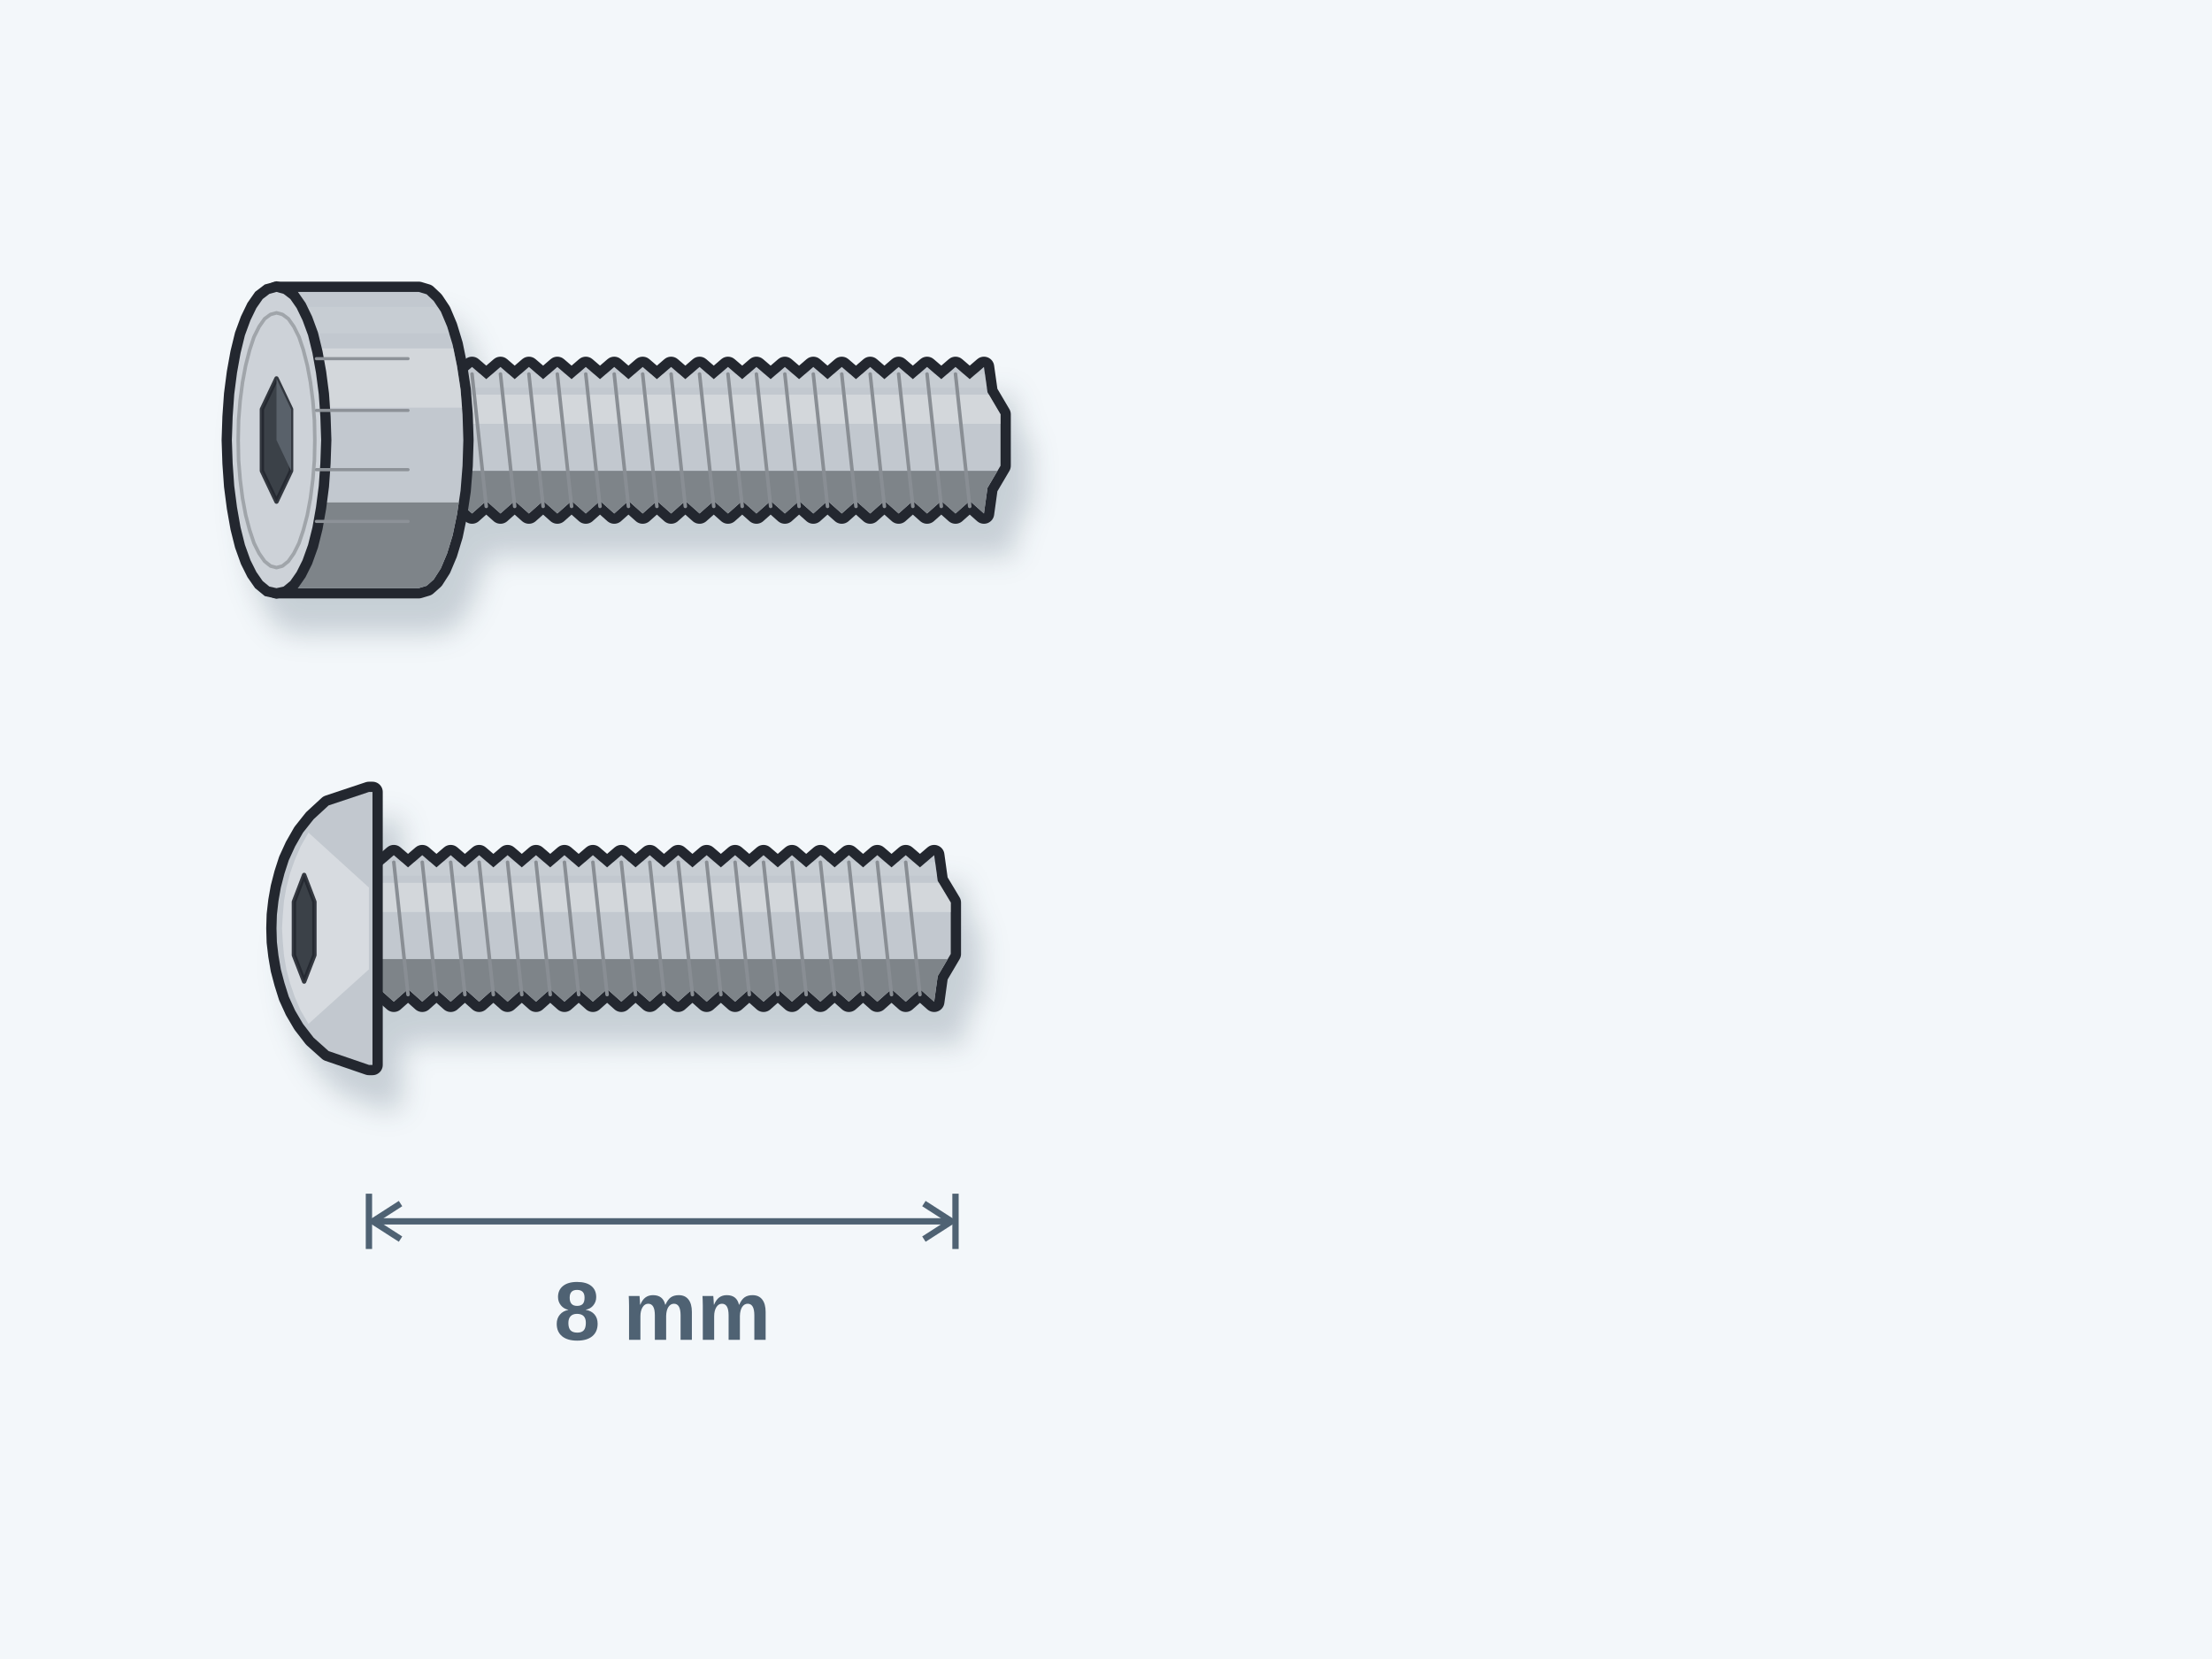
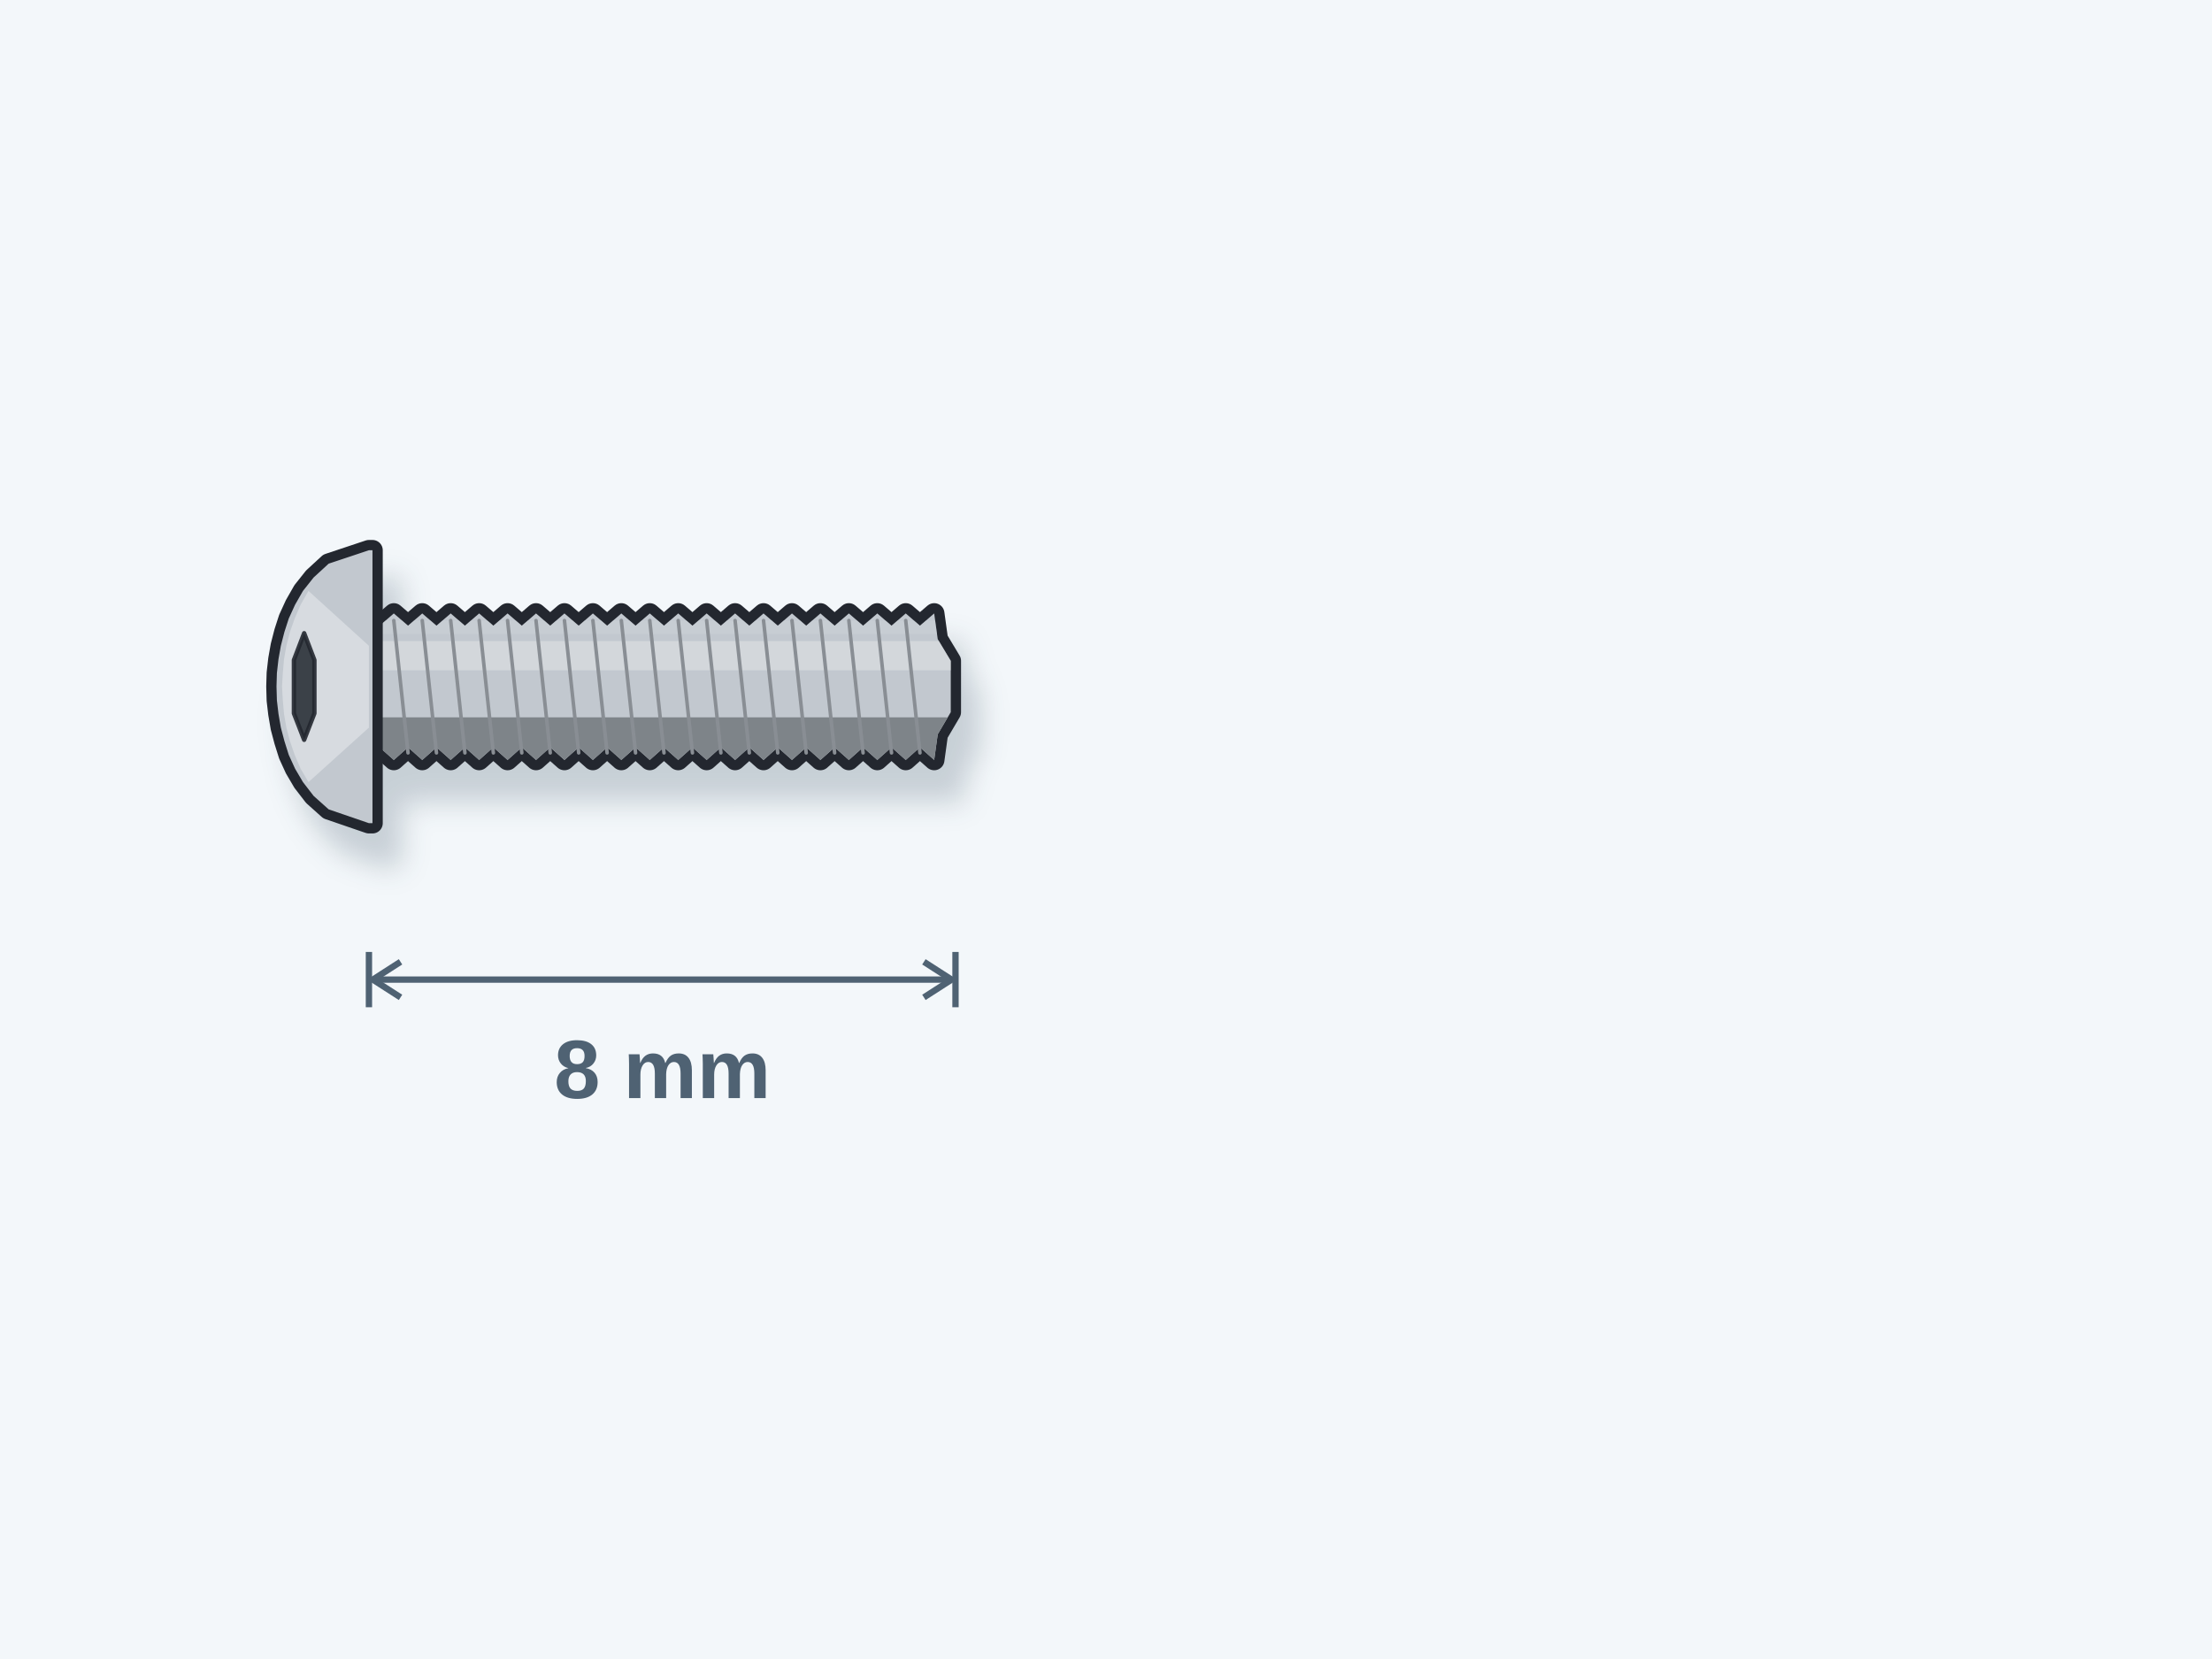
<svg xmlns="http://www.w3.org/2000/svg" viewBox="0 0 560 420" width="560" height="420" role="img">
  <defs>
    <filter id="lift" x="-15%" y="-15%" width="135%" height="140%" color-interpolation-filters="sRGB">
      <feOffset in="SourceAlpha" dx="5" dy="9" result="o" />
      <feGaussianBlur in="o" stdDeviation="3.5" result="b" />
      <feFlood flood-color="#1c3346" flood-opacity=".2" />
      <feComposite in2="b" operator="in" result="s" />
      <feMerge>
        <feMergeNode in="s" />
        <feMergeNode in="SourceGraphic" />
      </feMerge>
    </filter>
  </defs>
  <rect width="560" height="420" fill="#f3f7fa" />
  <g filter="url(#lift)">
    <clipPath id="c1">
-       <polygon points="105.1,92.9 108.7,96 112.3,92.9 115.9,96 119.5,92.9 123.1,96 126.7,92.9 130.3,96 133.9,92.9 137.5,96 141.1,92.9 144.7,96 148.3,92.9 151.9,96 155.5,92.9 159.1,96 162.7,92.9 166.3,96 169.9,92.9 173.5,96 177.1,92.9 180.7,96 184.3,92.9 187.9,96 191.5,92.9 195.1,96 198.7,92.9 202.3,96 205.9,92.9 209.5,96 213.1,92.9 216.7,96 220.3,92.9 223.9,96 227.5,92.9 231.1,96 234.7,92.9 238.3,96 241.9,92.9 245.5,96 249.1,92.9 250,99.3 253.3,104.9 253.3,117.9 250,123.5 249.1,130 245.5,126.8 241.9,130 238.3,126.8 234.7,130 231.1,126.8 227.5,130 223.9,126.8 220.3,130 216.7,126.8 213.1,130 209.5,126.8 205.9,130 202.3,126.8 198.7,130 195.1,126.8 191.5,130 187.9,126.8 184.3,130 180.7,126.8 177.1,130 173.5,126.8 169.9,130 166.3,126.8 162.7,130 159.1,126.8 155.5,130 151.9,126.8 148.3,130 144.7,126.8 141.1,130 137.5,126.8 133.9,130 130.3,126.8 126.7,130 123.1,126.8 119.5,130 115.9,126.8 112.3,130 108.7,126.8 105.1,130" />
+       <polygon points="92.5,155.3 96.1,158.4 99.7,155.3 103.3,158.4 106.9,155.3 110.5,158.4 114.1,155.3 117.7,158.4 121.3,155.3 124.9,158.4 128.5,155.3 132.1,158.4 135.7,155.3 139.3,158.4 142.9,155.3 146.5,158.4 150.1,155.3 153.7,158.4 157.3,155.3 160.9,158.4 164.5,155.3 168.1,158.4 171.7,155.3 175.3,158.4 178.9,155.3 182.5,158.4 186.1,155.3 189.7,158.4 193.3,155.3 196.9,158.4 200.5,155.3 204.1,158.4 207.7,155.3 211.3,158.4 214.9,155.3 218.5,158.4 222.1,155.3 225.7,158.4 229.3,155.3 232.9,158.4 236.5,155.3 237.4,161.8 240.7,167.3 240.7,180.3 237.4,185.9 236.5,192.4 232.9,189.2 229.3,192.4 225.7,189.2 222.1,192.4 218.5,189.2 214.9,192.4 211.3,189.2 207.7,192.4 204.1,189.2 200.5,192.4 196.9,189.2 193.3,192.4 189.7,189.2 186.1,192.4 182.5,189.2 178.9,192.4 175.3,189.2 171.7,192.4 168.1,189.2 164.5,192.4 160.9,189.2 157.3,192.4 153.7,189.2 150.1,192.4 146.5,189.2 142.9,192.4 139.3,189.2 135.7,192.4 132.1,189.2 128.5,192.4 124.9,189.2 121.3,192.4 117.7,189.2 114.1,192.4 110.5,189.2 106.9,192.4 103.3,189.2 99.7,192.4 96.1,189.2 92.5,192.4" />
    </clipPath>
-     <polygon points="105.1,92.9 108.7,96 112.3,92.9 115.9,96 119.5,92.9 123.1,96 126.7,92.9 130.3,96 133.9,92.9 137.5,96 141.1,92.9 144.7,96 148.3,92.9 151.9,96 155.5,92.9 159.1,96 162.7,92.9 166.3,96 169.9,92.9 173.5,96 177.1,92.9 180.7,96 184.3,92.9 187.9,96 191.5,92.9 195.1,96 198.7,92.9 202.3,96 205.9,92.9 209.5,96 213.1,92.9 216.7,96 220.3,92.9 223.9,96 227.5,92.9 231.1,96 234.7,92.9 238.3,96 241.9,92.9 245.5,96 249.1,92.9 250,99.3 253.3,104.9 253.3,117.9 250,123.5 249.1,130 245.5,126.8 241.9,130 238.3,126.8 234.7,130 231.1,126.8 227.5,130 223.9,126.8 220.3,130 216.7,126.8 213.1,130 209.5,126.8 205.9,130 202.3,126.8 198.7,130 195.1,126.8 191.5,130 187.9,126.8 184.3,130 180.7,126.8 177.1,130 173.5,126.8 169.9,130 166.3,126.8 162.7,130 159.1,126.8 155.5,130 151.9,126.8 148.3,130 144.7,126.8 141.1,130 137.5,126.8 133.9,130 130.3,126.8 126.7,130 123.1,126.8 119.5,130 115.9,126.8 112.3,130 108.7,126.8 105.1,130" fill="none" stroke="#23272f" stroke-width="5.2" stroke-linejoin="round" />
-     <polygon points="105.1,92.9 108.7,96 112.3,92.9 115.9,96 119.5,92.9 123.1,96 126.7,92.9 130.3,96 133.9,92.9 137.5,96 141.1,92.9 144.7,96 148.3,92.9 151.9,96 155.5,92.9 159.1,96 162.7,92.9 166.3,96 169.9,92.9 173.5,96 177.1,92.9 180.7,96 184.3,92.9 187.9,96 191.5,92.9 195.1,96 198.7,92.9 202.3,96 205.9,92.9 209.5,96 213.1,92.9 216.7,96 220.3,92.9 223.9,96 227.5,92.9 231.1,96 234.7,92.9 238.3,96 241.9,92.9 245.5,96 249.1,92.9 250,99.3 253.3,104.9 253.3,117.9 250,123.5 249.1,130 245.5,126.8 241.9,130 238.3,126.8 234.7,130 231.1,126.8 227.5,130 223.9,126.8 220.3,130 216.7,126.8 213.1,130 209.5,126.8 205.9,130 202.3,126.8 198.7,130 195.1,126.8 191.5,130 187.9,126.8 184.3,130 180.7,126.8 177.1,130 173.5,126.8 169.9,130 166.3,126.8 162.7,130 159.1,126.8 155.5,130 151.9,126.8 148.3,130 144.7,126.8 141.1,130 137.5,126.8 133.9,130 130.3,126.8 126.7,130 123.1,126.8 119.5,130 115.9,126.8 112.3,130 108.7,126.8 105.1,130" fill="#c2c8cf" />
+     <polygon points="92.5,155.3 96.1,158.4 99.7,155.3 103.3,158.4 106.9,155.3 110.5,158.4 114.1,155.3 117.7,158.4 121.3,155.3 124.9,158.4 128.5,155.3 132.1,158.4 135.7,155.3 139.3,158.4 142.9,155.3 146.5,158.4 150.1,155.3 153.7,158.4 157.3,155.3 160.9,158.4 164.5,155.3 168.1,158.4 171.7,155.3 175.3,158.4 178.9,155.3 182.5,158.4 186.1,155.3 189.7,158.4 193.3,155.3 196.9,158.4 200.5,155.3 204.1,158.4 207.7,155.3 211.3,158.4 214.9,155.3 218.5,158.4 222.1,155.3 225.7,158.4 229.3,155.3 232.9,158.4 236.5,155.3 237.4,161.8 240.7,167.3 240.7,180.3 237.4,185.9 236.5,192.4 232.9,189.2 229.3,192.4 225.7,189.2 222.1,192.4 218.5,189.2 214.9,192.4 211.3,189.2 207.7,192.4 204.1,189.2 200.5,192.4 196.9,189.2 193.3,192.4 189.7,189.2 186.1,192.4 182.5,189.2 178.9,192.4 175.3,189.2 171.7,192.4 168.1,189.2 164.5,192.4 160.9,189.2 157.3,192.4 153.7,189.2 150.1,192.4 146.5,189.2 142.9,192.4 139.3,189.2 135.7,192.4 132.1,189.2 128.5,192.4 124.9,189.2 121.3,192.4 117.7,189.2 114.1,192.4 110.5,189.2 106.9,192.4 103.3,189.2 99.7,192.4 96.1,189.2 92.5,192.4" fill="none" stroke="#23272f" stroke-width="5.2" stroke-linejoin="round" />
+     <polygon points="92.5,155.3 96.1,158.4 99.7,155.3 103.3,158.4 106.9,155.3 110.5,158.4 114.1,155.3 117.7,158.4 121.3,155.3 124.9,158.4 128.5,155.3 132.1,158.4 135.7,155.3 139.3,158.4 142.9,155.3 146.5,158.4 150.1,155.3 153.7,158.4 157.3,155.3 160.9,158.4 164.5,155.3 168.1,158.4 171.7,155.3 175.3,158.4 178.9,155.3 182.5,158.4 186.1,155.3 189.7,158.4 193.3,155.3 196.9,158.4 200.5,155.3 204.1,158.4 207.7,155.3 211.3,158.4 214.9,155.3 218.5,158.4 222.1,155.3 225.7,158.4 229.3,155.3 232.9,158.4 236.5,155.3 237.4,161.8 240.7,167.3 240.7,180.3 237.4,185.9 236.5,192.4 232.9,189.2 229.3,192.4 225.7,189.2 222.1,192.4 218.5,189.2 214.9,192.4 211.3,189.2 207.7,192.4 204.1,189.2 200.5,192.4 196.9,189.2 193.3,192.4 189.7,189.2 186.1,192.4 182.5,189.2 178.9,192.4 175.3,189.2 171.7,192.4 168.1,189.2 164.5,192.4 160.9,189.2 157.3,192.4 153.7,189.2 150.1,192.4 146.5,189.2 142.9,192.4 139.3,189.2 135.7,192.4 132.1,189.2 128.5,192.4 124.9,189.2 121.3,192.4 117.7,189.2 114.1,192.4 110.5,189.2 106.9,192.4 103.3,189.2 99.7,192.4 96.1,189.2 92.5,192.4" fill="#c2c8cf" />
    <g clip-path="url(#c1)">
-       <polygon points="87.1,119.2 286,119.2 286,148 87.1,148" fill="#7e8489" fill-opacity="1" />
-       <polygon points="87.1,99.9 286,99.9 286,107.3 87.1,107.3" fill="#e4e6e9" fill-opacity="0.5" />
-       <polygon points="87.1,94.7 286,94.7 286,98.1 87.1,98.1" fill="#d4d8dd" fill-opacity="0.3" />
+       <polygon points="74.5,181.6 273.4,181.6 273.4,210.4 74.5,210.4" fill="#7e8489" fill-opacity="1" />
+       <polygon points="74.5,162.3 273.4,162.3 273.4,169.7 74.5,169.7" fill="#e4e6e9" fill-opacity="0.5" />
+       <polygon points="74.5,157.1 273.4,157.1 273.4,160.5 74.5,160.5" fill="#d4d8dd" fill-opacity="0.3" />
    </g>
-     <polyline points="112.3,94.7 115.9,128.2" fill="none" stroke="#898e94" stroke-width="0.9" stroke-linejoin="round" stroke-linecap="round" />
-     <polyline points="119.5,94.7 123.1,128.2" fill="none" stroke="#898e94" stroke-width="0.9" stroke-linejoin="round" stroke-linecap="round" />
-     <polyline points="126.7,94.7 130.3,128.2" fill="none" stroke="#898e94" stroke-width="0.9" stroke-linejoin="round" stroke-linecap="round" />
-     <polyline points="133.9,94.7 137.5,128.2" fill="none" stroke="#898e94" stroke-width="0.9" stroke-linejoin="round" stroke-linecap="round" />
-     <polyline points="141.1,94.7 144.7,128.2" fill="none" stroke="#898e94" stroke-width="0.9" stroke-linejoin="round" stroke-linecap="round" />
-     <polyline points="148.3,94.7 151.9,128.2" fill="none" stroke="#898e94" stroke-width="0.9" stroke-linejoin="round" stroke-linecap="round" />
-     <polyline points="155.5,94.7 159.1,128.2" fill="none" stroke="#898e94" stroke-width="0.9" stroke-linejoin="round" stroke-linecap="round" />
-     <polyline points="162.7,94.7 166.3,128.2" fill="none" stroke="#898e94" stroke-width="0.9" stroke-linejoin="round" stroke-linecap="round" />
-     <polyline points="169.9,94.7 173.5,128.2" fill="none" stroke="#898e94" stroke-width="0.9" stroke-linejoin="round" stroke-linecap="round" />
-     <polyline points="177.1,94.7 180.7,128.2" fill="none" stroke="#898e94" stroke-width="0.9" stroke-linejoin="round" stroke-linecap="round" />
-     <polyline points="184.3,94.7 187.9,128.2" fill="none" stroke="#898e94" stroke-width="0.9" stroke-linejoin="round" stroke-linecap="round" />
-     <polyline points="191.5,94.7 195.1,128.2" fill="none" stroke="#898e94" stroke-width="0.9" stroke-linejoin="round" stroke-linecap="round" />
-     <polyline points="198.7,94.7 202.3,128.2" fill="none" stroke="#898e94" stroke-width="0.9" stroke-linejoin="round" stroke-linecap="round" />
-     <polyline points="205.9,94.7 209.5,128.2" fill="none" stroke="#898e94" stroke-width="0.9" stroke-linejoin="round" stroke-linecap="round" />
-     <polyline points="213.1,94.7 216.7,128.2" fill="none" stroke="#898e94" stroke-width="0.9" stroke-linejoin="round" stroke-linecap="round" />
-     <polyline points="220.3,94.7 223.9,128.2" fill="none" stroke="#898e94" stroke-width="0.9" stroke-linejoin="round" stroke-linecap="round" />
-     <polyline points="227.5,94.7 231.1,128.2" fill="none" stroke="#898e94" stroke-width="0.9" stroke-linejoin="round" stroke-linecap="round" />
-     <polyline points="234.7,94.7 238.3,128.2" fill="none" stroke="#898e94" stroke-width="0.9" stroke-linejoin="round" stroke-linecap="round" />
-     <polyline points="241.9,94.7 245.5,128.2" fill="none" stroke="#898e94" stroke-width="0.9" stroke-linejoin="round" stroke-linecap="round" />
-     <clipPath id="c2">
-       <polygon points="70,73.9 106,73.9 106,73.9 108,74.5 109.8,76.2 111.6,78.9 113.2,82.7 114.6,87.3 115.7,92.7 116.6,98.6 117.1,104.9 117.3,111.4 117.1,117.9 116.6,124.2 115.7,130.2 114.6,135.5 113.2,140.1 111.6,143.9 109.8,146.7 108,148.3 106,148.9 106,148.9 70,148.9" />
-     </clipPath>
-     <polygon points="70,73.9 106,73.9 106,73.9 108,74.5 109.8,76.2 111.6,78.9 113.2,82.7 114.6,87.3 115.7,92.7 116.6,98.6 117.1,104.9 117.3,111.4 117.1,117.9 116.6,124.2 115.7,130.2 114.6,135.5 113.2,140.1 111.6,143.9 109.8,146.7 108,148.3 106,148.9 106,148.9 70,148.9" fill="none" stroke="#23272f" stroke-width="5.2" stroke-linejoin="round" />
-     <polygon points="70,73.9 106,73.9 106,73.9 108,74.5 109.8,76.2 111.6,78.9 113.2,82.7 114.6,87.3 115.7,92.7 116.6,98.6 117.1,104.9 117.3,111.4 117.1,117.9 116.6,124.2 115.7,130.2 114.6,135.5 113.2,140.1 111.6,143.9 109.8,146.7 108,148.3 106,148.9 106,148.9 70,148.9" fill="#c2c8cf" />
-     <g clip-path="url(#c2)">
-       <polygon points="52,127.2 142,127.2 142,166.9 52,166.9" fill="#7e8489" fill-opacity="1" />
-       <polygon points="52,88.2 142,88.2 142,103.2 52,103.2" fill="#e4e6e9" fill-opacity="0.5" />
-       <polygon points="52,77.7 142,77.7 142,84.4 52,84.4" fill="#d4d8dd" fill-opacity="0.3" />
-     </g>
-     <polygon points="81.3,111.4 81.1,117.3 80.7,123 80,128.4 79.1,133.5 78,137.9 76.6,141.8 75.1,144.8 73.5,147.1 71.8,148.5 70,148.9 68.2,148.5 66.5,147.1 64.9,144.8 63.4,141.8 62,137.9 60.9,133.5 60,128.4 59.3,123 58.9,117.3 58.7,111.4 58.9,105.5 59.3,99.8 60,94.4 60.9,89.4 62,84.9 63.4,81.1 64.9,78 66.5,75.7 68.2,74.4 70,73.9 71.8,74.4 73.5,75.7 75.1,78 76.6,81.1 78,84.9 79.1,89.4 80,94.4 80.7,99.8 81.1,105.5" fill="none" stroke="#23272f" stroke-width="5.2" />
-     <polygon points="81.3,111.4 81.1,117.3 80.7,123 80,128.4 79.1,133.5 78,137.9 76.6,141.8 75.1,144.8 73.5,147.1 71.8,148.5 70,148.9 68.2,148.5 66.5,147.1 64.9,144.8 63.4,141.8 62,137.9 60.9,133.5 60,128.4 59.3,123 58.9,117.3 58.7,111.4 58.9,105.5 59.3,99.8 60,94.4 60.9,89.4 62,84.9 63.4,81.1 64.9,78 66.5,75.7 68.2,74.4 70,73.9 71.8,74.4 73.5,75.7 75.1,78 76.6,81.1 78,84.9 79.1,89.4 80,94.4 80.7,99.8 81.1,105.5" fill="#cdd2d8" />
-     <polygon points="79.7,111.4 79.6,116.5 79.2,121.4 78.6,126.1 77.8,130.4 76.8,134.2 75.7,137.5 74.4,140.1 73,142.1 71.5,143.3 70,143.7 68.5,143.3 67,142.1 65.6,140.1 64.3,137.5 63.2,134.2 62.2,130.4 61.4,126.1 60.8,121.4 60.4,116.5 60.3,111.4 60.4,106.4 60.8,101.4 61.4,96.8 62.2,92.5 63.2,88.6 64.3,85.3 65.6,82.7 67,80.7 68.5,79.6 70,79.2 71.5,79.6 73,80.7 74.4,82.7 75.7,85.3 76.8,88.6 77.8,92.5 78.6,96.8 79.2,101.4 79.6,106.4" fill="none" stroke="#8d9298" stroke-width="0.9" stroke-opacity="0.7" stroke-linejoin="round" />
-     <polygon points="70,95.8 73.7,103.6 73.7,119.2 70,127 66.3,119.2 66.3,103.6" fill="#3b4148" stroke="#23272f" stroke-width="1.1" stroke-opacity="0.9" stroke-linejoin="round" />
-     <polygon points="70,95.8 73.7,103.6 73.7,119.2 70,111.4" fill="#59616a" stroke="none" stroke-width="1.1" stroke-opacity="0.55" stroke-linejoin="round" />
-     <polyline points="80.1,90.8 103.3,90.8" fill="none" stroke="#8d9298" stroke-width="0.8" stroke-linejoin="round" stroke-linecap="round" />
-     <polyline points="80.1,103.9 103.3,103.9" fill="none" stroke="#8d9298" stroke-width="0.8" stroke-linejoin="round" stroke-linecap="round" />
-     <polyline points="80.1,118.9 103.3,118.9" fill="none" stroke="#8d9298" stroke-width="0.8" stroke-linejoin="round" stroke-linecap="round" />
-     <polyline points="80.1,132 103.3,132" fill="none" stroke="#8d9298" stroke-width="0.8" stroke-linejoin="round" stroke-linecap="round" />
-     <clipPath id="c3">
-       <polygon points="92.5,216.5 96.1,219.6 99.7,216.5 103.3,219.6 106.9,216.5 110.5,219.6 114.1,216.5 117.7,219.6 121.3,216.5 124.9,219.6 128.5,216.5 132.1,219.6 135.7,216.5 139.3,219.6 142.9,216.5 146.5,219.6 150.1,216.5 153.7,219.6 157.3,216.5 160.9,219.6 164.5,216.5 168.1,219.6 171.7,216.5 175.3,219.6 178.9,216.5 182.5,219.6 186.1,216.5 189.7,219.6 193.3,216.5 196.9,219.6 200.5,216.5 204.1,219.6 207.7,216.5 211.3,219.6 214.9,216.5 218.5,219.6 222.1,216.5 225.7,219.6 229.3,216.5 232.9,219.6 236.5,216.5 237.4,223 240.7,228.5 240.7,241.5 237.4,247.1 236.5,253.6 232.9,250.4 229.3,253.6 225.7,250.4 222.1,253.6 218.5,250.4 214.9,253.6 211.3,250.4 207.7,253.6 204.1,250.4 200.5,253.6 196.9,250.4 193.3,253.6 189.7,250.4 186.1,253.6 182.5,250.4 178.9,253.6 175.3,250.4 171.7,253.6 168.1,250.4 164.5,253.6 160.9,250.4 157.3,253.6 153.7,250.4 150.1,253.6 146.5,250.4 142.9,253.6 139.3,250.4 135.7,253.6 132.1,250.4 128.5,253.6 124.9,250.4 121.3,253.6 117.7,250.4 114.1,253.6 110.5,250.4 106.9,253.6 103.3,250.4 99.7,253.6 96.1,250.4 92.5,253.6" />
-     </clipPath>
-     <polygon points="92.5,216.5 96.1,219.6 99.7,216.5 103.3,219.6 106.9,216.5 110.5,219.6 114.1,216.5 117.7,219.6 121.3,216.5 124.9,219.6 128.5,216.5 132.1,219.6 135.7,216.5 139.3,219.6 142.9,216.5 146.5,219.6 150.1,216.5 153.7,219.6 157.3,216.5 160.9,219.6 164.5,216.5 168.1,219.6 171.7,216.5 175.3,219.6 178.9,216.5 182.5,219.6 186.1,216.5 189.7,219.6 193.3,216.5 196.9,219.6 200.5,216.5 204.1,219.6 207.7,216.5 211.3,219.6 214.9,216.5 218.5,219.6 222.1,216.5 225.7,219.6 229.3,216.5 232.9,219.6 236.5,216.5 237.4,223 240.7,228.5 240.7,241.5 237.4,247.1 236.5,253.6 232.9,250.4 229.3,253.6 225.7,250.4 222.1,253.6 218.5,250.4 214.9,253.6 211.3,250.4 207.7,253.6 204.1,250.4 200.5,253.6 196.9,250.4 193.3,253.6 189.7,250.4 186.1,253.6 182.5,250.4 178.9,253.6 175.3,250.4 171.7,253.6 168.1,250.4 164.5,253.6 160.9,250.4 157.3,253.6 153.7,250.4 150.1,253.6 146.5,250.4 142.9,253.6 139.3,250.4 135.7,253.6 132.1,250.4 128.5,253.6 124.9,250.4 121.3,253.6 117.7,250.4 114.1,253.6 110.5,250.4 106.9,253.6 103.3,250.4 99.7,253.6 96.1,250.4 92.5,253.6" fill="none" stroke="#23272f" stroke-width="5.2" stroke-linejoin="round" />
-     <polygon points="92.5,216.5 96.1,219.6 99.7,216.5 103.3,219.6 106.9,216.5 110.5,219.6 114.1,216.5 117.7,219.6 121.3,216.5 124.9,219.6 128.5,216.5 132.1,219.6 135.7,216.5 139.3,219.6 142.9,216.5 146.5,219.6 150.1,216.5 153.7,219.6 157.3,216.5 160.9,219.6 164.5,216.5 168.1,219.6 171.7,216.5 175.3,219.6 178.9,216.5 182.5,219.6 186.1,216.5 189.7,219.6 193.3,216.5 196.9,219.6 200.5,216.5 204.1,219.6 207.7,216.5 211.3,219.6 214.9,216.5 218.5,219.6 222.1,216.5 225.7,219.6 229.3,216.5 232.9,219.6 236.5,216.5 237.4,223 240.7,228.5 240.7,241.5 237.4,247.1 236.5,253.6 232.9,250.4 229.3,253.6 225.7,250.4 222.1,253.6 218.5,250.4 214.9,253.6 211.3,250.4 207.7,253.6 204.1,250.4 200.5,253.6 196.9,250.4 193.3,253.6 189.7,250.4 186.1,253.6 182.5,250.4 178.9,253.6 175.3,250.4 171.7,253.6 168.1,250.4 164.5,253.6 160.9,250.4 157.3,253.6 153.7,250.4 150.1,253.6 146.5,250.4 142.9,253.6 139.3,250.4 135.7,253.6 132.1,250.4 128.5,253.6 124.9,250.4 121.3,253.6 117.7,250.4 114.1,253.6 110.5,250.4 106.9,253.6 103.3,250.4 99.7,253.6 96.1,250.4 92.5,253.6" fill="#c2c8cf" />
-     <g clip-path="url(#c3)">
-       <polygon points="74.5,242.8 273.4,242.8 273.4,271.6 74.5,271.6" fill="#7e8489" fill-opacity="1" />
-       <polygon points="74.5,223.5 273.4,223.5 273.4,230.9 74.5,230.9" fill="#e4e6e9" fill-opacity="0.5" />
-       <polygon points="74.5,218.3 273.4,218.3 273.4,221.7 74.5,221.7" fill="#d4d8dd" fill-opacity="0.3" />
-     </g>
-     <polyline points="99.7,218.3 103.3,251.8" fill="none" stroke="#898e94" stroke-width="0.9" stroke-linejoin="round" stroke-linecap="round" />
-     <polyline points="106.9,218.3 110.5,251.8" fill="none" stroke="#898e94" stroke-width="0.9" stroke-linejoin="round" stroke-linecap="round" />
-     <polyline points="114.1,218.3 117.7,251.8" fill="none" stroke="#898e94" stroke-width="0.9" stroke-linejoin="round" stroke-linecap="round" />
-     <polyline points="121.3,218.3 124.9,251.8" fill="none" stroke="#898e94" stroke-width="0.9" stroke-linejoin="round" stroke-linecap="round" />
-     <polyline points="128.5,218.3 132.1,251.8" fill="none" stroke="#898e94" stroke-width="0.9" stroke-linejoin="round" stroke-linecap="round" />
-     <polyline points="135.7,218.3 139.3,251.8" fill="none" stroke="#898e94" stroke-width="0.9" stroke-linejoin="round" stroke-linecap="round" />
-     <polyline points="142.9,218.3 146.5,251.8" fill="none" stroke="#898e94" stroke-width="0.9" stroke-linejoin="round" stroke-linecap="round" />
-     <polyline points="150.1,218.3 153.7,251.8" fill="none" stroke="#898e94" stroke-width="0.9" stroke-linejoin="round" stroke-linecap="round" />
-     <polyline points="157.3,218.3 160.9,251.8" fill="none" stroke="#898e94" stroke-width="0.9" stroke-linejoin="round" stroke-linecap="round" />
-     <polyline points="164.5,218.3 168.1,251.8" fill="none" stroke="#898e94" stroke-width="0.9" stroke-linejoin="round" stroke-linecap="round" />
-     <polyline points="171.7,218.3 175.3,251.8" fill="none" stroke="#898e94" stroke-width="0.9" stroke-linejoin="round" stroke-linecap="round" />
-     <polyline points="178.9,218.3 182.5,251.8" fill="none" stroke="#898e94" stroke-width="0.9" stroke-linejoin="round" stroke-linecap="round" />
-     <polyline points="186.1,218.3 189.7,251.8" fill="none" stroke="#898e94" stroke-width="0.9" stroke-linejoin="round" stroke-linecap="round" />
-     <polyline points="193.3,218.3 196.9,251.8" fill="none" stroke="#898e94" stroke-width="0.9" stroke-linejoin="round" stroke-linecap="round" />
-     <polyline points="200.5,218.3 204.1,251.8" fill="none" stroke="#898e94" stroke-width="0.9" stroke-linejoin="round" stroke-linecap="round" />
-     <polyline points="207.7,218.3 211.3,251.8" fill="none" stroke="#898e94" stroke-width="0.9" stroke-linejoin="round" stroke-linecap="round" />
-     <polyline points="214.9,218.3 218.5,251.8" fill="none" stroke="#898e94" stroke-width="0.9" stroke-linejoin="round" stroke-linecap="round" />
-     <polyline points="222.1,218.3 225.7,251.8" fill="none" stroke="#898e94" stroke-width="0.9" stroke-linejoin="round" stroke-linecap="round" />
-     <polyline points="229.3,218.3 232.9,251.8" fill="none" stroke="#898e94" stroke-width="0.9" stroke-linejoin="round" stroke-linecap="round" />
-     <polygon points="93.4,200.5 83.2,203.9 79.4,207.4 76.7,210.8 74.7,214.3 73.1,217.8 72,221.2 71.1,224.7 70.5,228.1 70.1,231.6 70,235 70.1,238.5 70.5,241.9 71.1,245.4 72,248.8 73.1,252.3 74.7,255.8 76.7,259.2 79.4,262.7 83.2,266.1 93.4,269.6 94.3,269.6 94.3,200.5" fill="none" stroke="#23272f" stroke-width="5.2" stroke-linejoin="round" />
-     <polygon points="93.4,200.5 83.2,203.9 79.4,207.4 76.7,210.8 74.7,214.3 73.1,217.8 72,221.2 71.1,224.7 70.5,228.1 70.1,231.6 70,235 70.1,238.5 70.5,241.9 71.1,245.4 72,248.8 73.1,252.3 74.7,255.8 76.7,259.2 79.4,262.7 83.2,266.1 93.4,269.6 94.3,269.6 94.3,200.5" fill="#c2c8cf" />
-     <polygon points="78.1,210.8 76.1,214.3 74.6,217.8 73.4,221.2 72.5,224.7 71.9,228.1 71.6,231.6 71.4,235 71.6,238.5 71.9,241.9 72.5,245.4 73.4,248.8 74.6,252.3 76.1,255.8 78.1,259.2 93.4,245.4 93.4,224.7" fill="#d7dbe0" stroke="none" stroke-width="1.1" stroke-opacity="0.55" stroke-linejoin="round" />
-     <polygon points="77,221.5 79.6,228.3 79.6,241.8 77,248.5 74.4,241.8 74.4,228.3" fill="#3b4148" stroke="#23272f" stroke-width="1.1" stroke-opacity="0.9" stroke-linejoin="round" />
+     <polyline points="99.7,157.1 103.3,190.6" fill="none" stroke="#898e94" stroke-width="0.9" stroke-linejoin="round" stroke-linecap="round" />
+     <polyline points="106.9,157.1 110.5,190.6" fill="none" stroke="#898e94" stroke-width="0.9" stroke-linejoin="round" stroke-linecap="round" />
+     <polyline points="114.1,157.1 117.7,190.6" fill="none" stroke="#898e94" stroke-width="0.9" stroke-linejoin="round" stroke-linecap="round" />
+     <polyline points="121.3,157.1 124.9,190.6" fill="none" stroke="#898e94" stroke-width="0.9" stroke-linejoin="round" stroke-linecap="round" />
+     <polyline points="128.5,157.1 132.1,190.6" fill="none" stroke="#898e94" stroke-width="0.9" stroke-linejoin="round" stroke-linecap="round" />
+     <polyline points="135.7,157.1 139.3,190.6" fill="none" stroke="#898e94" stroke-width="0.9" stroke-linejoin="round" stroke-linecap="round" />
+     <polyline points="142.9,157.1 146.5,190.6" fill="none" stroke="#898e94" stroke-width="0.9" stroke-linejoin="round" stroke-linecap="round" />
+     <polyline points="150.1,157.1 153.7,190.6" fill="none" stroke="#898e94" stroke-width="0.9" stroke-linejoin="round" stroke-linecap="round" />
+     <polyline points="157.3,157.1 160.9,190.6" fill="none" stroke="#898e94" stroke-width="0.9" stroke-linejoin="round" stroke-linecap="round" />
+     <polyline points="164.5,157.1 168.1,190.6" fill="none" stroke="#898e94" stroke-width="0.9" stroke-linejoin="round" stroke-linecap="round" />
+     <polyline points="171.7,157.1 175.3,190.6" fill="none" stroke="#898e94" stroke-width="0.9" stroke-linejoin="round" stroke-linecap="round" />
+     <polyline points="178.9,157.1 182.5,190.6" fill="none" stroke="#898e94" stroke-width="0.9" stroke-linejoin="round" stroke-linecap="round" />
+     <polyline points="186.1,157.1 189.7,190.6" fill="none" stroke="#898e94" stroke-width="0.9" stroke-linejoin="round" stroke-linecap="round" />
+     <polyline points="193.3,157.1 196.9,190.6" fill="none" stroke="#898e94" stroke-width="0.9" stroke-linejoin="round" stroke-linecap="round" />
+     <polyline points="200.5,157.1 204.1,190.6" fill="none" stroke="#898e94" stroke-width="0.9" stroke-linejoin="round" stroke-linecap="round" />
+     <polyline points="207.7,157.1 211.3,190.6" fill="none" stroke="#898e94" stroke-width="0.9" stroke-linejoin="round" stroke-linecap="round" />
+     <polyline points="214.9,157.1 218.5,190.6" fill="none" stroke="#898e94" stroke-width="0.9" stroke-linejoin="round" stroke-linecap="round" />
+     <polyline points="222.1,157.1 225.7,190.6" fill="none" stroke="#898e94" stroke-width="0.9" stroke-linejoin="round" stroke-linecap="round" />
+     <polyline points="229.3,157.1 232.9,190.6" fill="none" stroke="#898e94" stroke-width="0.9" stroke-linejoin="round" stroke-linecap="round" />
+     <polygon points="93.4,139.3 83.2,142.7 79.4,146.2 76.7,149.6 74.7,153.1 73.1,156.6 72,160 71.1,163.5 70.5,166.9 70.1,170.4 70,173.8 70.1,177.3 70.5,180.7 71.1,184.2 72,187.6 73.1,191.1 74.7,194.6 76.7,198 79.4,201.5 83.2,204.9 93.4,208.4 94.3,208.4 94.3,139.3" fill="none" stroke="#23272f" stroke-width="5.2" stroke-linejoin="round" />
+     <polygon points="93.4,139.3 83.2,142.7 79.4,146.2 76.7,149.6 74.7,153.1 73.1,156.6 72,160 71.1,163.5 70.5,166.9 70.1,170.4 70,173.8 70.1,177.3 70.5,180.7 71.1,184.2 72,187.6 73.1,191.1 74.7,194.6 76.7,198 79.4,201.5 83.2,204.9 93.4,208.4 94.3,208.4 94.3,139.3" fill="#c2c8cf" />
+     <polygon points="78.1,149.6 76.1,153.1 74.6,156.6 73.4,160 72.5,163.5 71.9,166.9 71.6,170.4 71.4,173.8 71.6,177.3 71.9,180.7 72.5,184.2 73.4,187.6 74.6,191.1 76.1,194.6 78.1,198 93.4,184.2 93.4,163.5" fill="#d7dbe0" stroke="none" stroke-width="1.1" stroke-opacity="0.55" stroke-linejoin="round" />
+     <polygon points="77,160.3 79.6,167.1 79.6,180.6 77,187.3 74.4,180.6 74.4,167.1" fill="#3b4148" stroke="#23272f" stroke-width="1.1" stroke-opacity="0.9" stroke-linejoin="round" />
  </g>
  <g stroke="#4f6273" stroke-width="1.6" fill="none">
-     <path d="M93.4 302.2V316.2M241.9 302.2V316.2" />
-     <path d="M94.4 309.2H240.9" />
-     <path d="M101.4 304.7L94.4 309.2L101.4 313.7M233.9 304.7L240.9 309.2L233.9 313.7" />
+     <path d="M93.4 241V255M241.9 241V255" />
+     <path d="M94.4 248H240.9" />
+     <path d="M101.4 243.5L94.4 248L101.4 252.5M233.9 243.5L240.9 248L233.9 252.5" />
  </g>
-   <text x="167.7" y="339.2" font-family="Arial,Helvetica,sans-serif" font-size="21" font-weight="700" fill="#4f6273" text-anchor="middle">8 mm</text>
+   <text x="167.7" y="278" font-family="Arial,Helvetica,sans-serif" font-size="21" font-weight="700" fill="#4f6273" text-anchor="middle">8 mm</text>
</svg>
